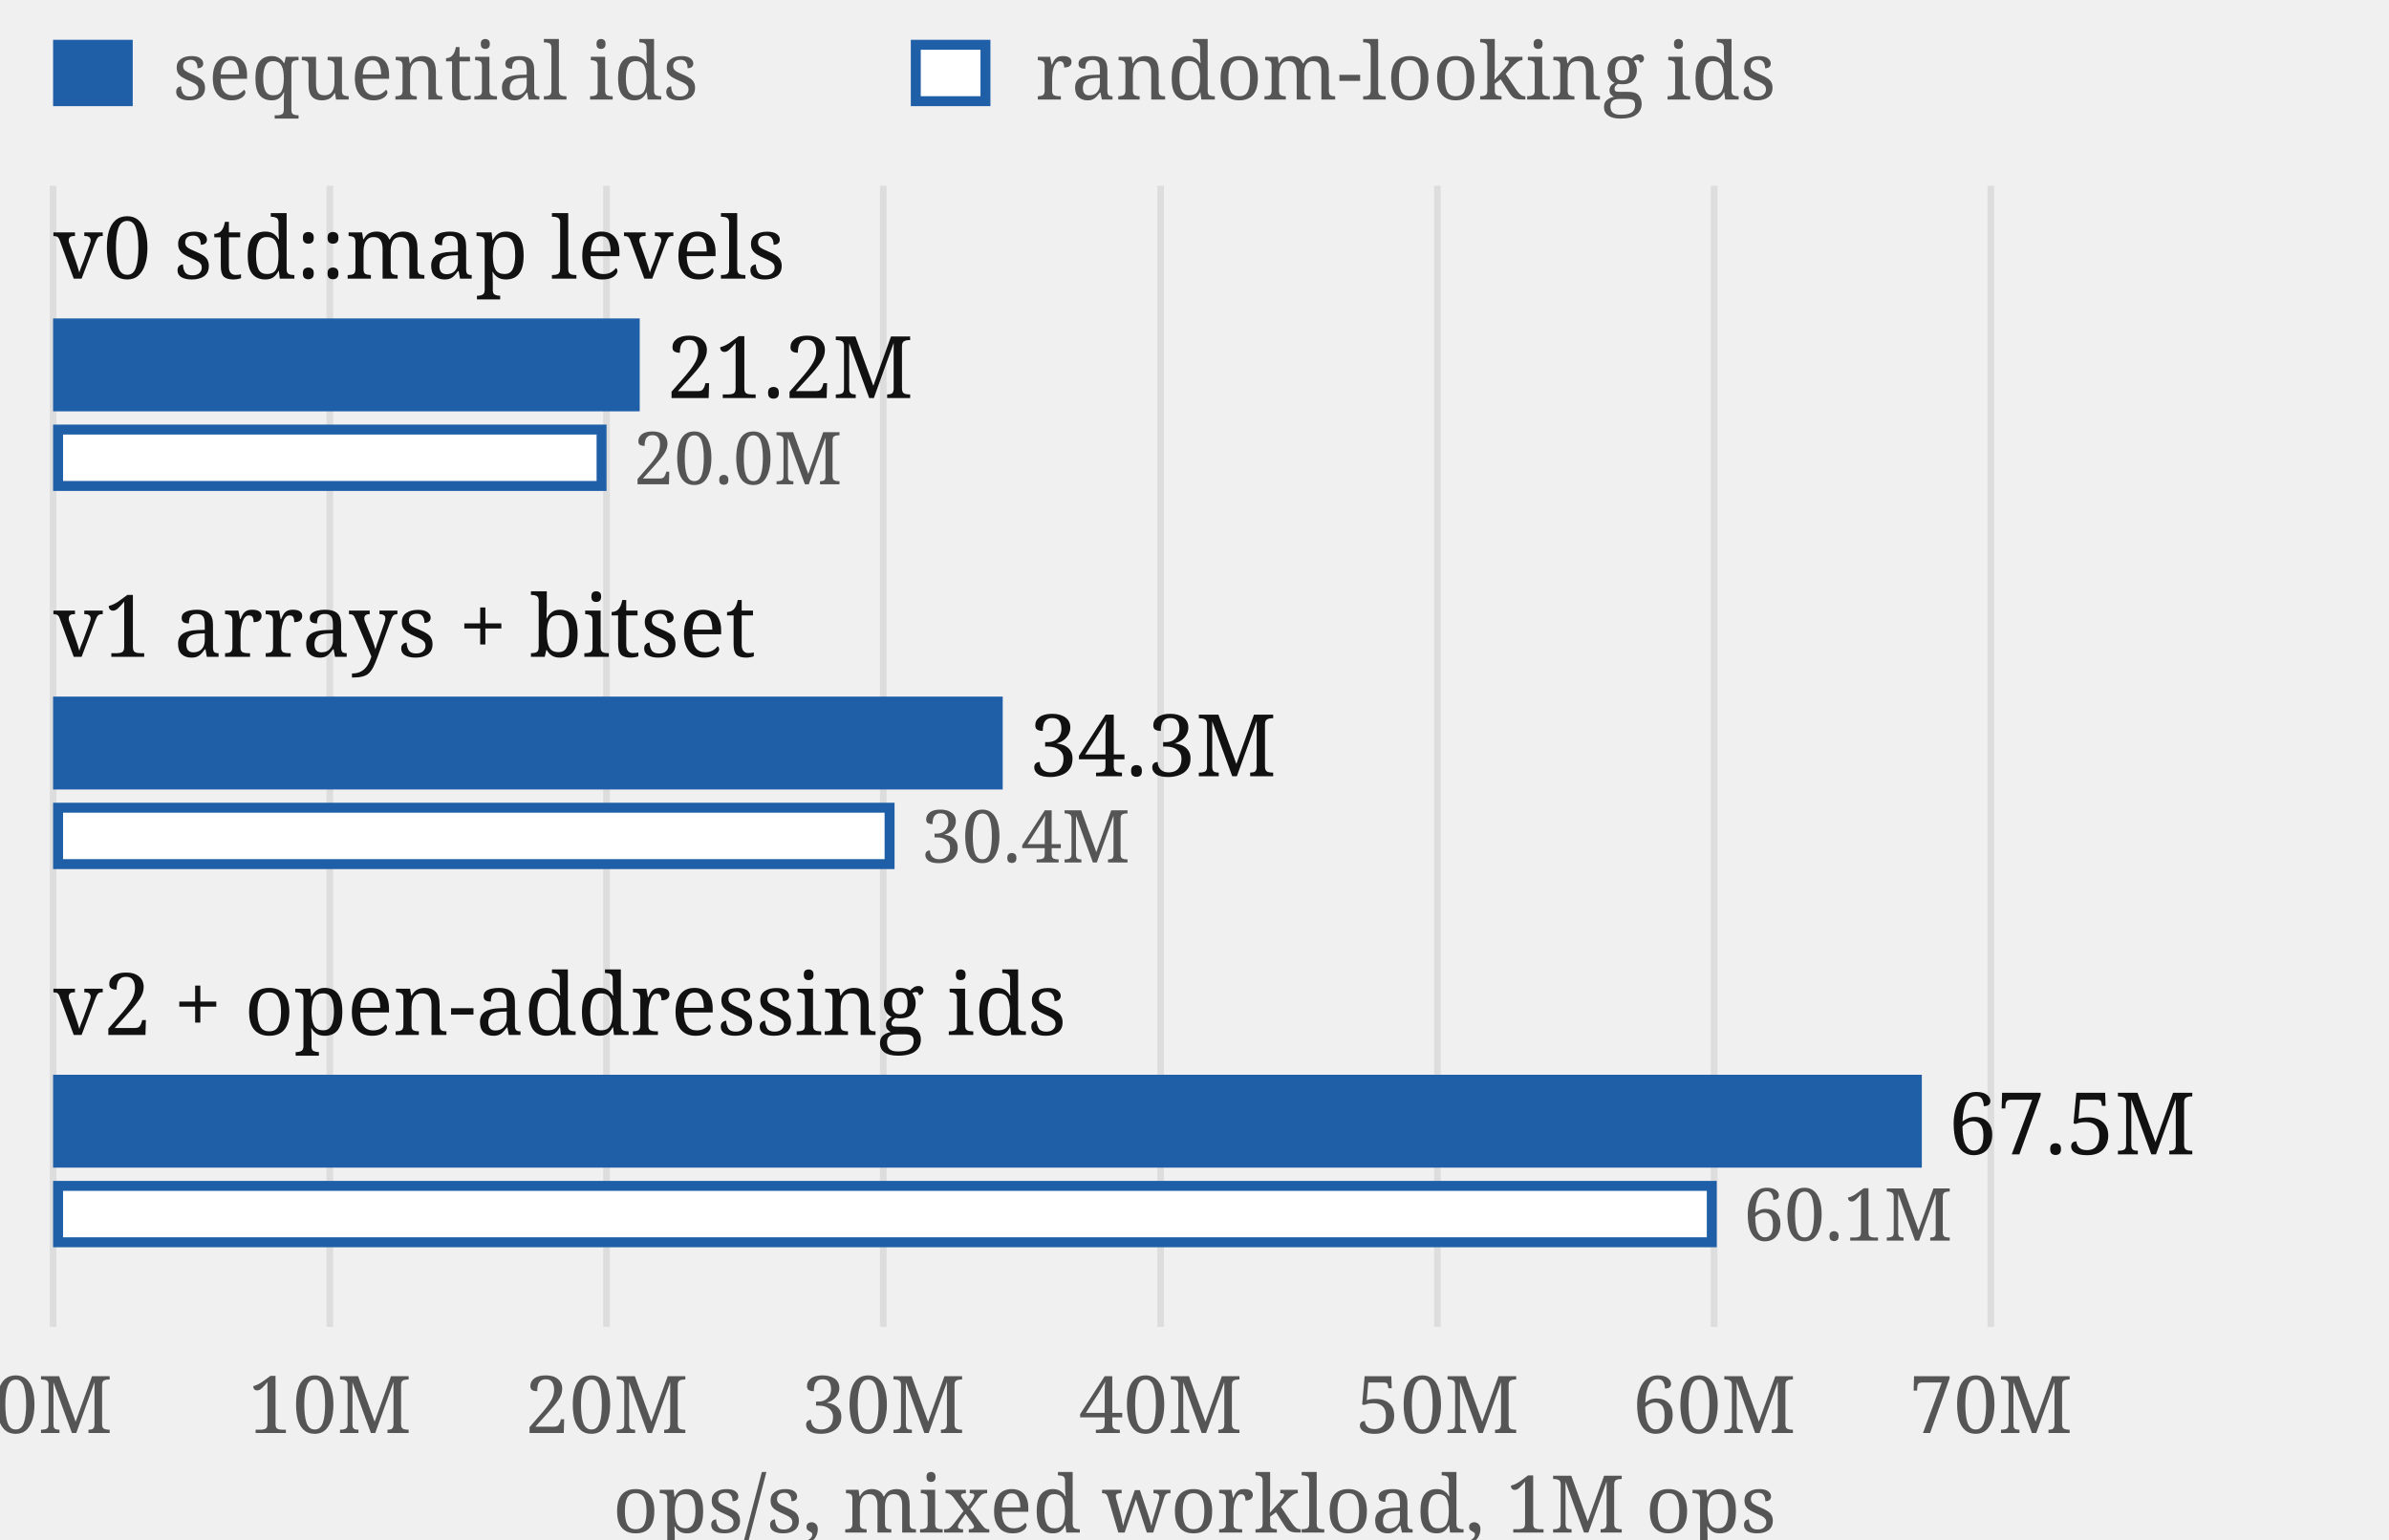
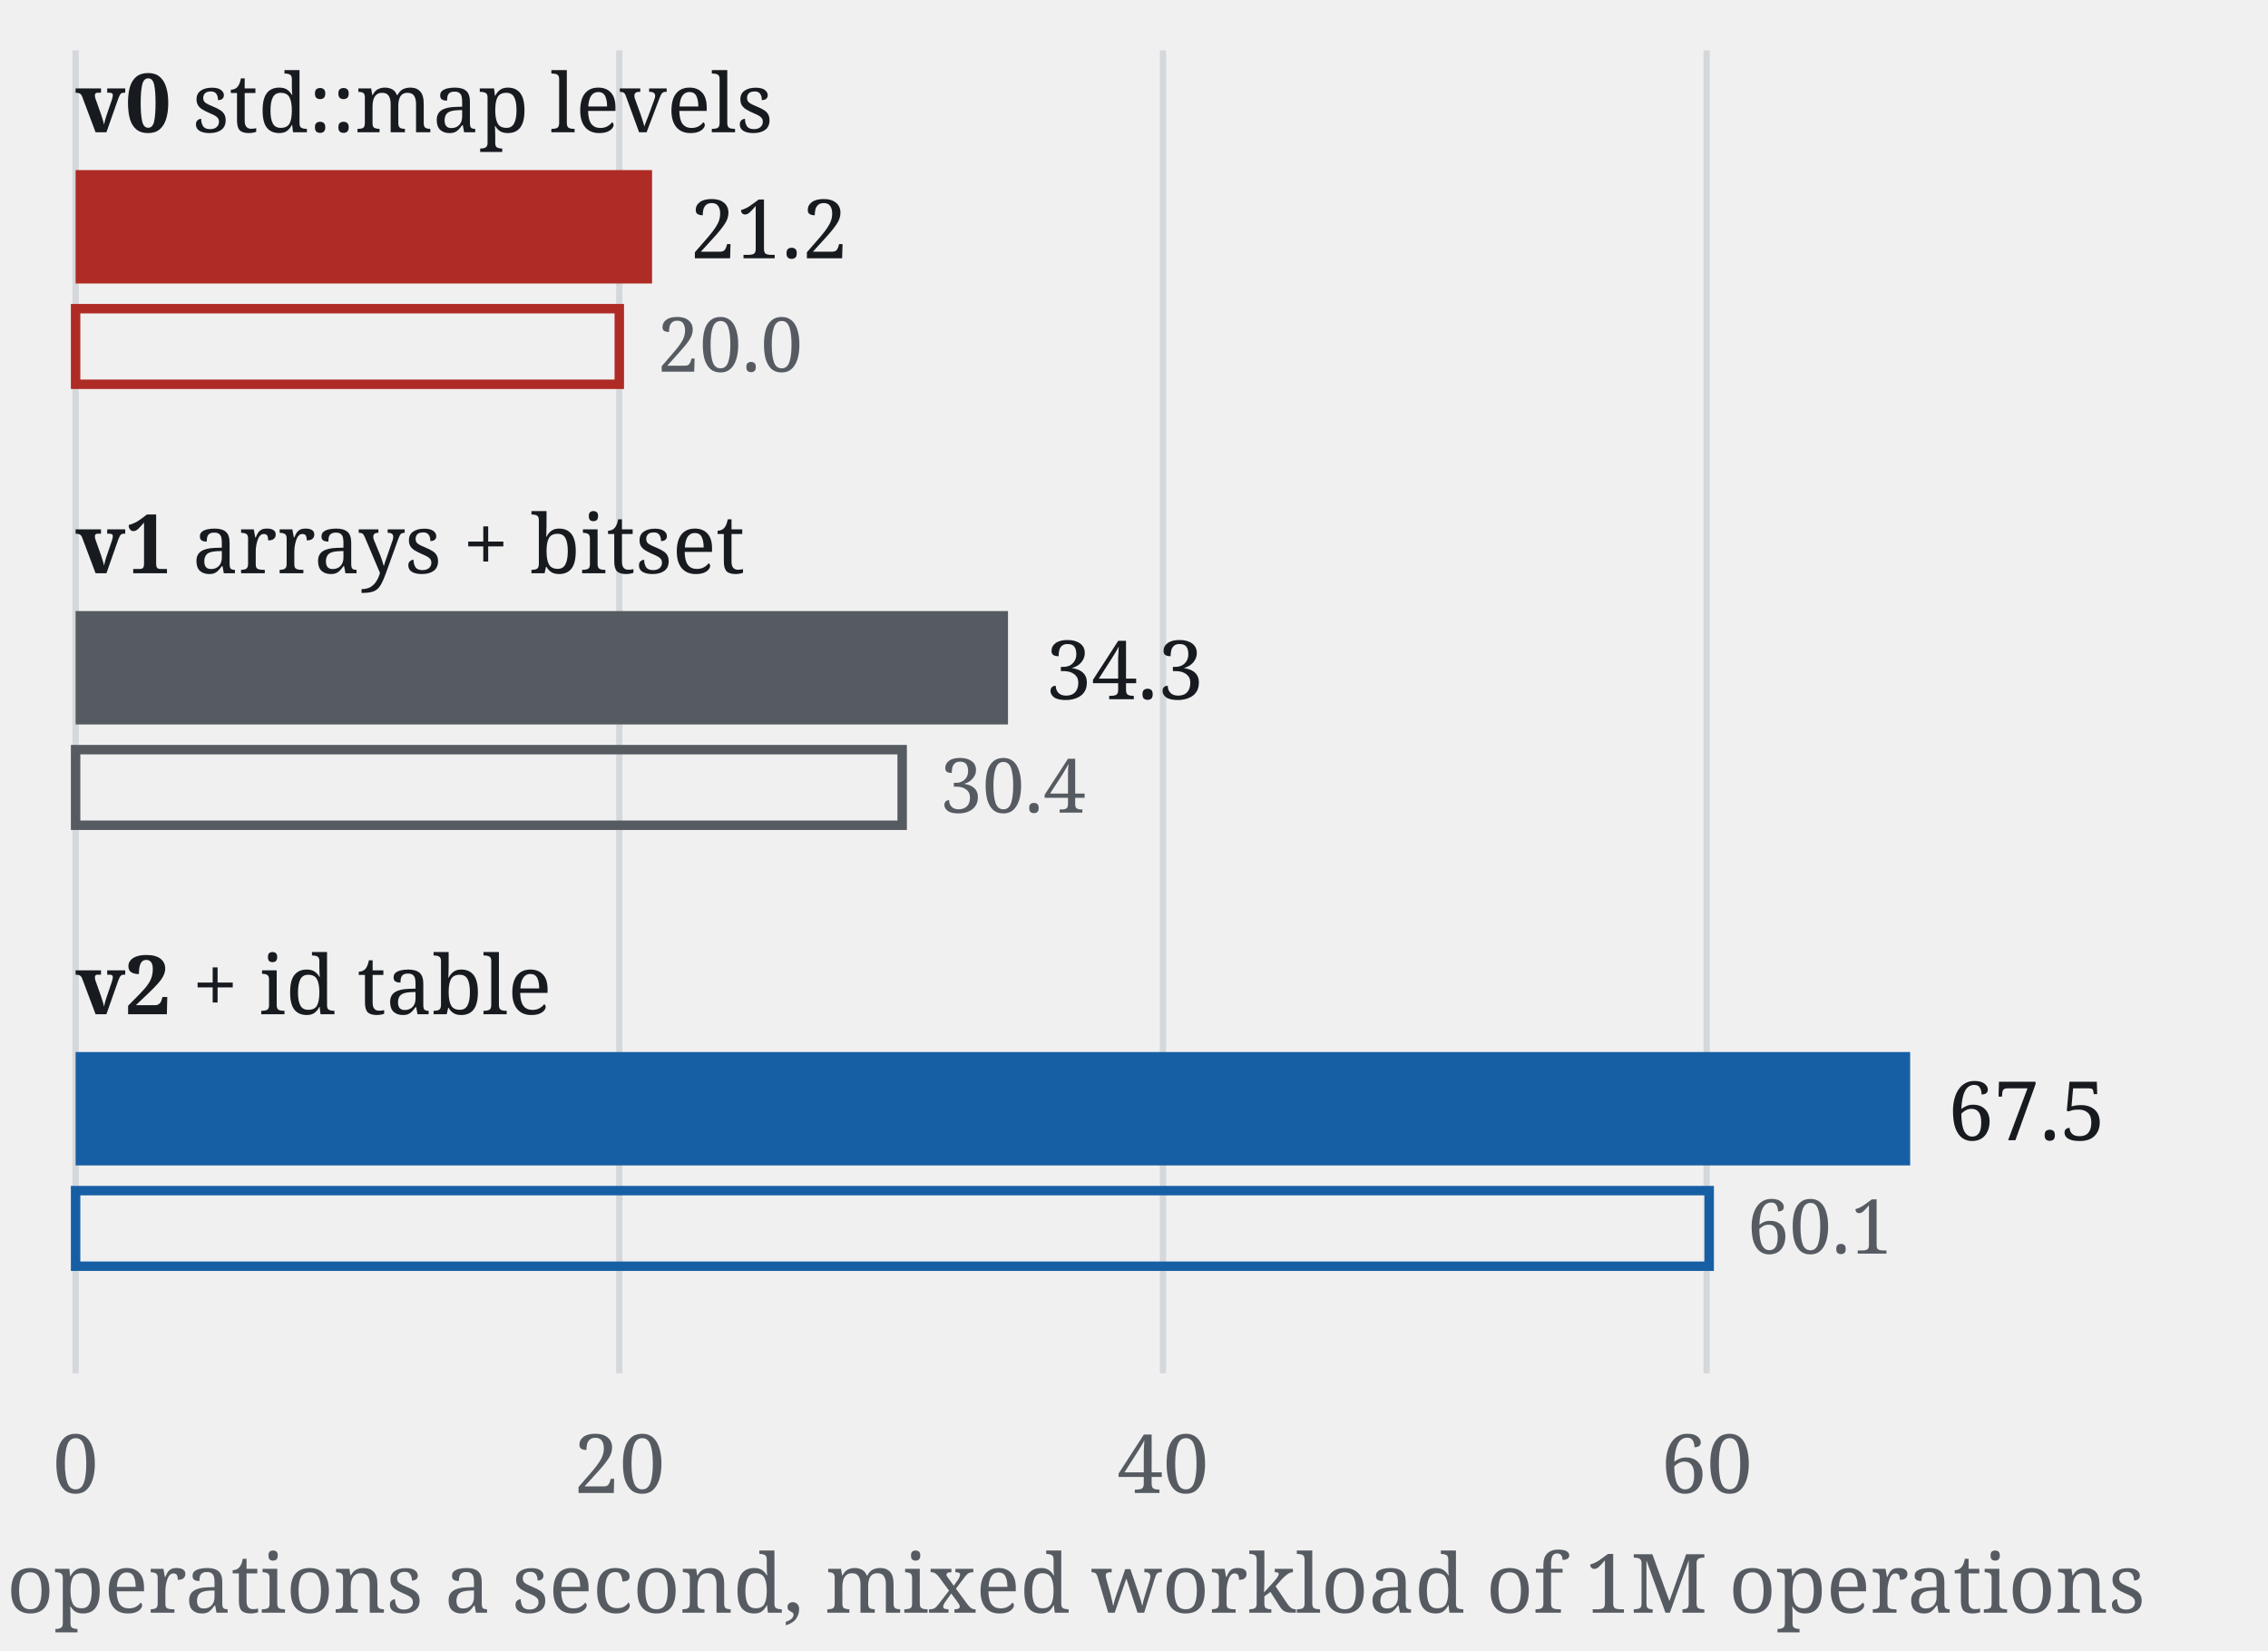
- <svg xmlns="http://www.w3.org/2000/svg" viewBox="0 0 360 232" width="360" height="232" role="img" font-family="Charter, 'Bitstream Charter', Cambria, serif" font-size="13">
-   <style>.txt{fill:#111}.mut{fill:#555}.grid{stroke:#ddd}.seq{fill:#1f5fa8}.rnd{fill:#fff;stroke:#1f5fa8;stroke-width:1.5}@media (prefers-color-scheme: dark){.txt{fill:#e8e8e8}.mut{fill:#aaa}.grid{stroke:#333}.seq{fill:#7db2f0}.rnd{fill:#111;stroke:#7db2f0}}</style>
-   <rect class="seq" x="8" y="6" width="12" height="10" />
-   <text class="mut" x="26" y="15" font-size="12">sequential ids</text>
-   <rect class="rnd" x="138" y="6.75" width="10.5" height="8.5" />
-   <text class="mut" x="156" y="15" font-size="12">random-looking ids</text>
-   <line class="grid" x1="8.0" y1="28" x2="8.0" y2="200" />
-   <text class="mut" x="8.0" y="216" text-anchor="middle" font-size="12">0M</text>
-   <line class="grid" x1="49.7" y1="28" x2="49.7" y2="200" />
-   <text class="mut" x="49.7" y="216" text-anchor="middle" font-size="12">10M</text>
-   <line class="grid" x1="91.4" y1="28" x2="91.4" y2="200" />
-   <text class="mut" x="91.4" y="216" text-anchor="middle" font-size="12">20M</text>
-   <line class="grid" x1="133.1" y1="28" x2="133.1" y2="200" />
-   <text class="mut" x="133.1" y="216" text-anchor="middle" font-size="12">30M</text>
-   <line class="grid" x1="174.9" y1="28" x2="174.9" y2="200" />
-   <text class="mut" x="174.9" y="216" text-anchor="middle" font-size="12">40M</text>
-   <line class="grid" x1="216.6" y1="28" x2="216.6" y2="200" />
-   <text class="mut" x="216.6" y="216" text-anchor="middle" font-size="12">50M</text>
-   <line class="grid" x1="258.3" y1="28" x2="258.3" y2="200" />
-   <text class="mut" x="258.3" y="216" text-anchor="middle" font-size="12">60M</text>
-   <line class="grid" x1="300.0" y1="28" x2="300.0" y2="200" />
-   <text class="mut" x="300.0" y="216" text-anchor="middle" font-size="12">70M</text>
-   <text class="txt" x="8" y="42">v0  std::map levels</text>
-   <rect class="seq" x="8" y="48" width="88.4" height="14" />
-   <text class="txt" x="100.4" y="60">21.2M</text>
-   <rect class="rnd" x="8.75" y="64.75" width="81.9" height="8.5" />
-   <text class="mut" x="95.4" y="73" font-size="11">20.0M</text>
-   <text class="txt" x="8" y="99">v1  arrays + bitset</text>
-   <rect class="seq" x="8" y="105" width="143.1" height="14" />
-   <text class="txt" x="155.1" y="117">34.3M</text>
-   <rect class="rnd" x="8.75" y="121.75" width="125.3" height="8.5" />
-   <text class="mut" x="138.8" y="130" font-size="11">30.4M</text>
-   <text class="txt" x="8" y="156">v2  + open-addressing ids</text>
-   <rect class="seq" x="8" y="162" width="281.6" height="14" />
-   <text class="txt" x="293.6" y="174">67.5M</text>
-   <rect class="rnd" x="8.75" y="178.75" width="249.2" height="8.5" />
-   <text class="mut" x="262.7" y="187" font-size="11">60.1M</text>
-   <text class="mut" x="180.0" y="231" text-anchor="middle" font-size="12">ops/s, mixed workload, 1M ops</text>
+ <svg xmlns="http://www.w3.org/2000/svg" viewBox="0 0 360 262" width="360" height="262" role="img" aria-labelledby="t" font-family="Charter, 'Bitstream Charter', 'Sitka Text', Cambria, serif" font-size="13">
+   <style>.txt{fill:#171b20}.mut{fill:#565b62}.grid{stroke:#d5d8db}.v0{fill:#af2b25}.v1{fill:#565b62}.v2{fill:#175fa4}.o0{fill:none;stroke:#af2b25;stroke-width:1.5}.o1{fill:none;stroke:#565b62;stroke-width:1.5}.o2{fill:none;stroke:#175fa4;stroke-width:1.5}@media (prefers-color-scheme: dark){.txt{fill:#e5e8ec}.mut{fill:#a7abb1}.grid{stroke:#2f3338}.v0{fill:#f2897c}.v1{fill:#a7abb1}.v2{fill:#79b6f4}.o0{stroke:#f2897c}.o1{stroke:#a7abb1}.o2{stroke:#79b6f4}}</style>
+   <line class="grid" x1="12.0" y1="8" x2="12.0" y2="218" />
+   <text class="mut" x="12.0" y="237" text-anchor="middle">0</text>
+   <line class="grid" x1="98.3" y1="8" x2="98.3" y2="218" />
+   <text class="mut" x="98.3" y="237" text-anchor="middle">20</text>
+   <line class="grid" x1="184.6" y1="8" x2="184.6" y2="218" />
+   <text class="mut" x="184.6" y="237" text-anchor="middle">40</text>
+   <line class="grid" x1="270.9" y1="8" x2="270.9" y2="218" />
+   <text class="mut" x="270.9" y="237" text-anchor="middle">60</text>
+   <text class="mut" x="163" y="256" text-anchor="middle">M operations a second, mixed workload of 1M operations</text>
+   <text class="txt" x="12" y="21">
+     <tspan font-weight="700">v0</tspan> std::map levels</text>
+   <rect class="v0" x="12" y="27" width="91.5" height="18" />
+   <rect class="o0" x="12" y="49.0" width="86.3" height="12" />
+   <text class="txt" x="109.5" y="41">21.2</text>
+   <text class="mut" x="104.3" y="59" font-size="12">20.0</text>
+   <text class="txt" x="12" y="91">
+     <tspan font-weight="700">v1</tspan> arrays + bitset</text>
+   <rect class="v1" x="12" y="97" width="148.0" height="18" />
+   <rect class="o1" x="12" y="119.0" width="131.2" height="12" />
+   <text class="txt" x="166.0" y="111">34.3</text>
+   <text class="mut" x="149.2" y="129" font-size="12">30.4</text>
+   <text class="txt" x="12" y="161">
+     <tspan font-weight="700">v2</tspan> + id table</text>
+   <rect class="v2" x="12" y="167" width="291.2" height="18" />
+   <rect class="o2" x="12" y="189.0" width="259.3" height="12" />
+   <text class="txt" x="309.2" y="181">67.5</text>
+   <text class="mut" x="277.3" y="199" font-size="12">60.1</text>
</svg>
